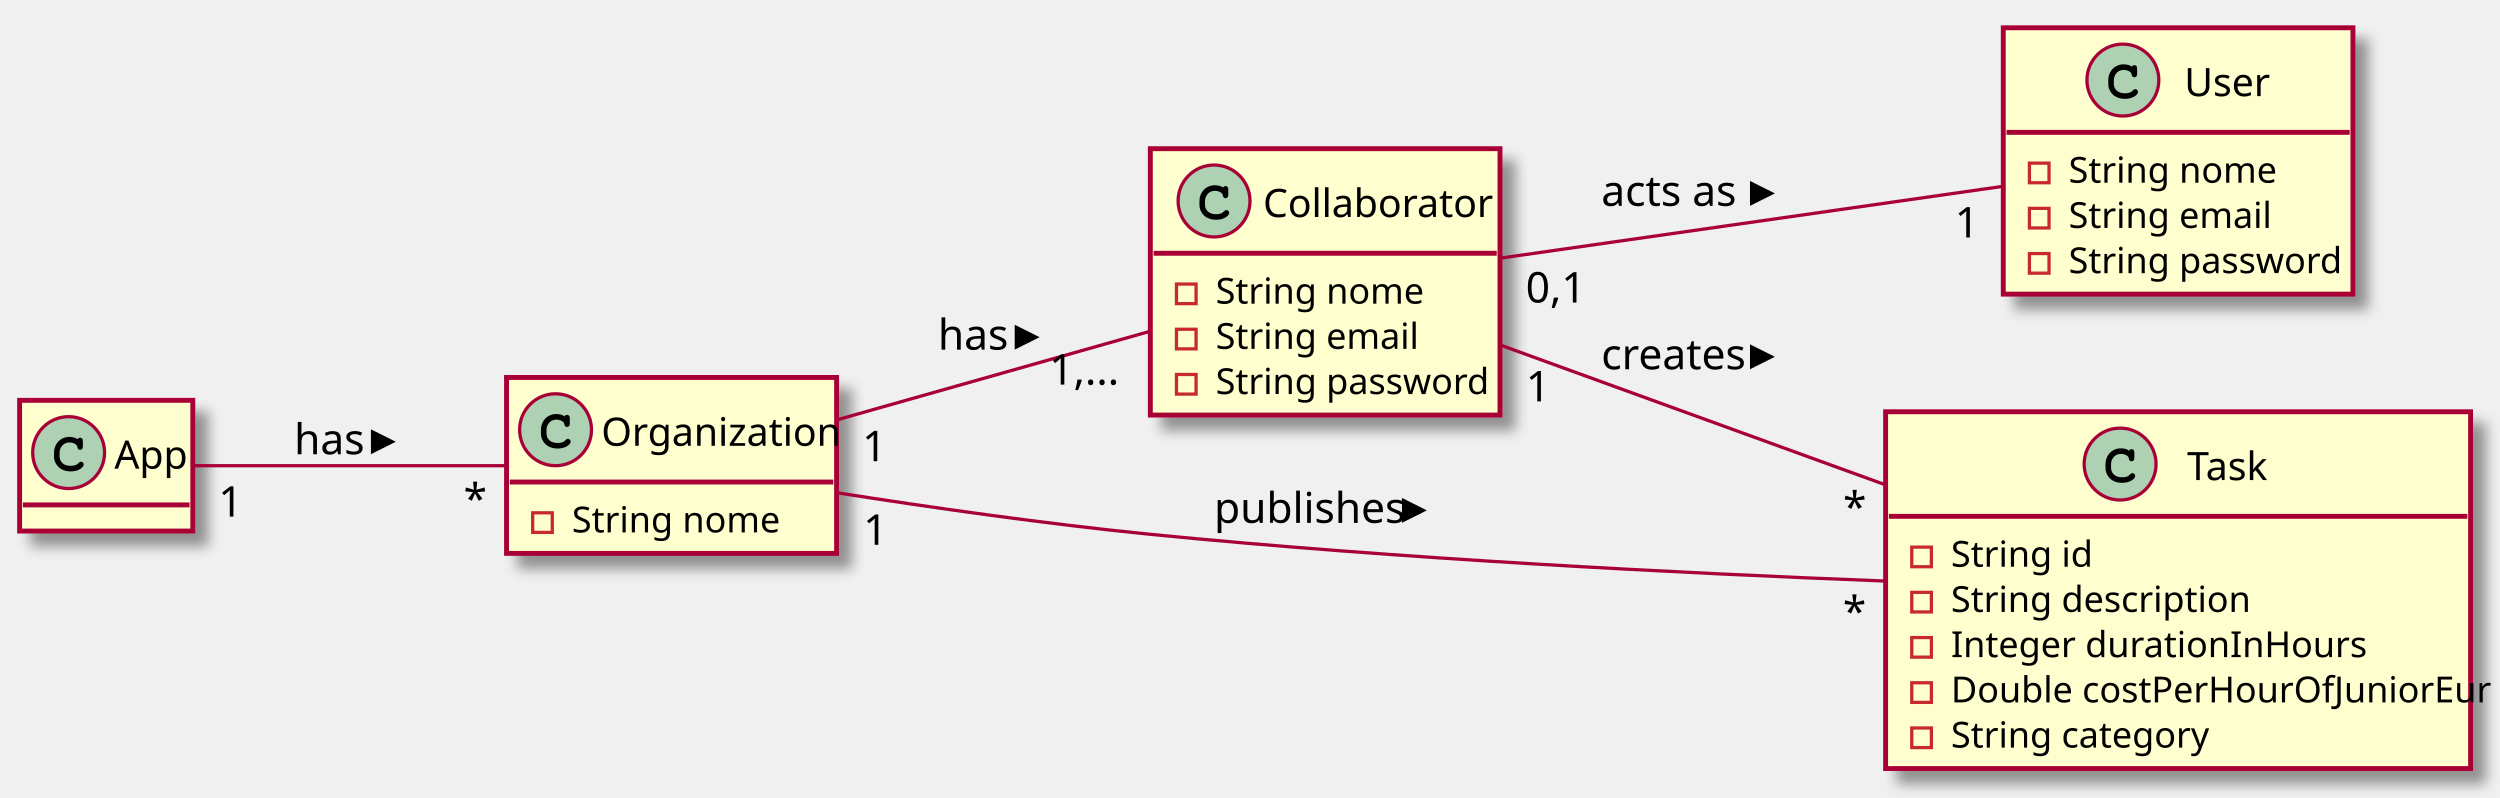
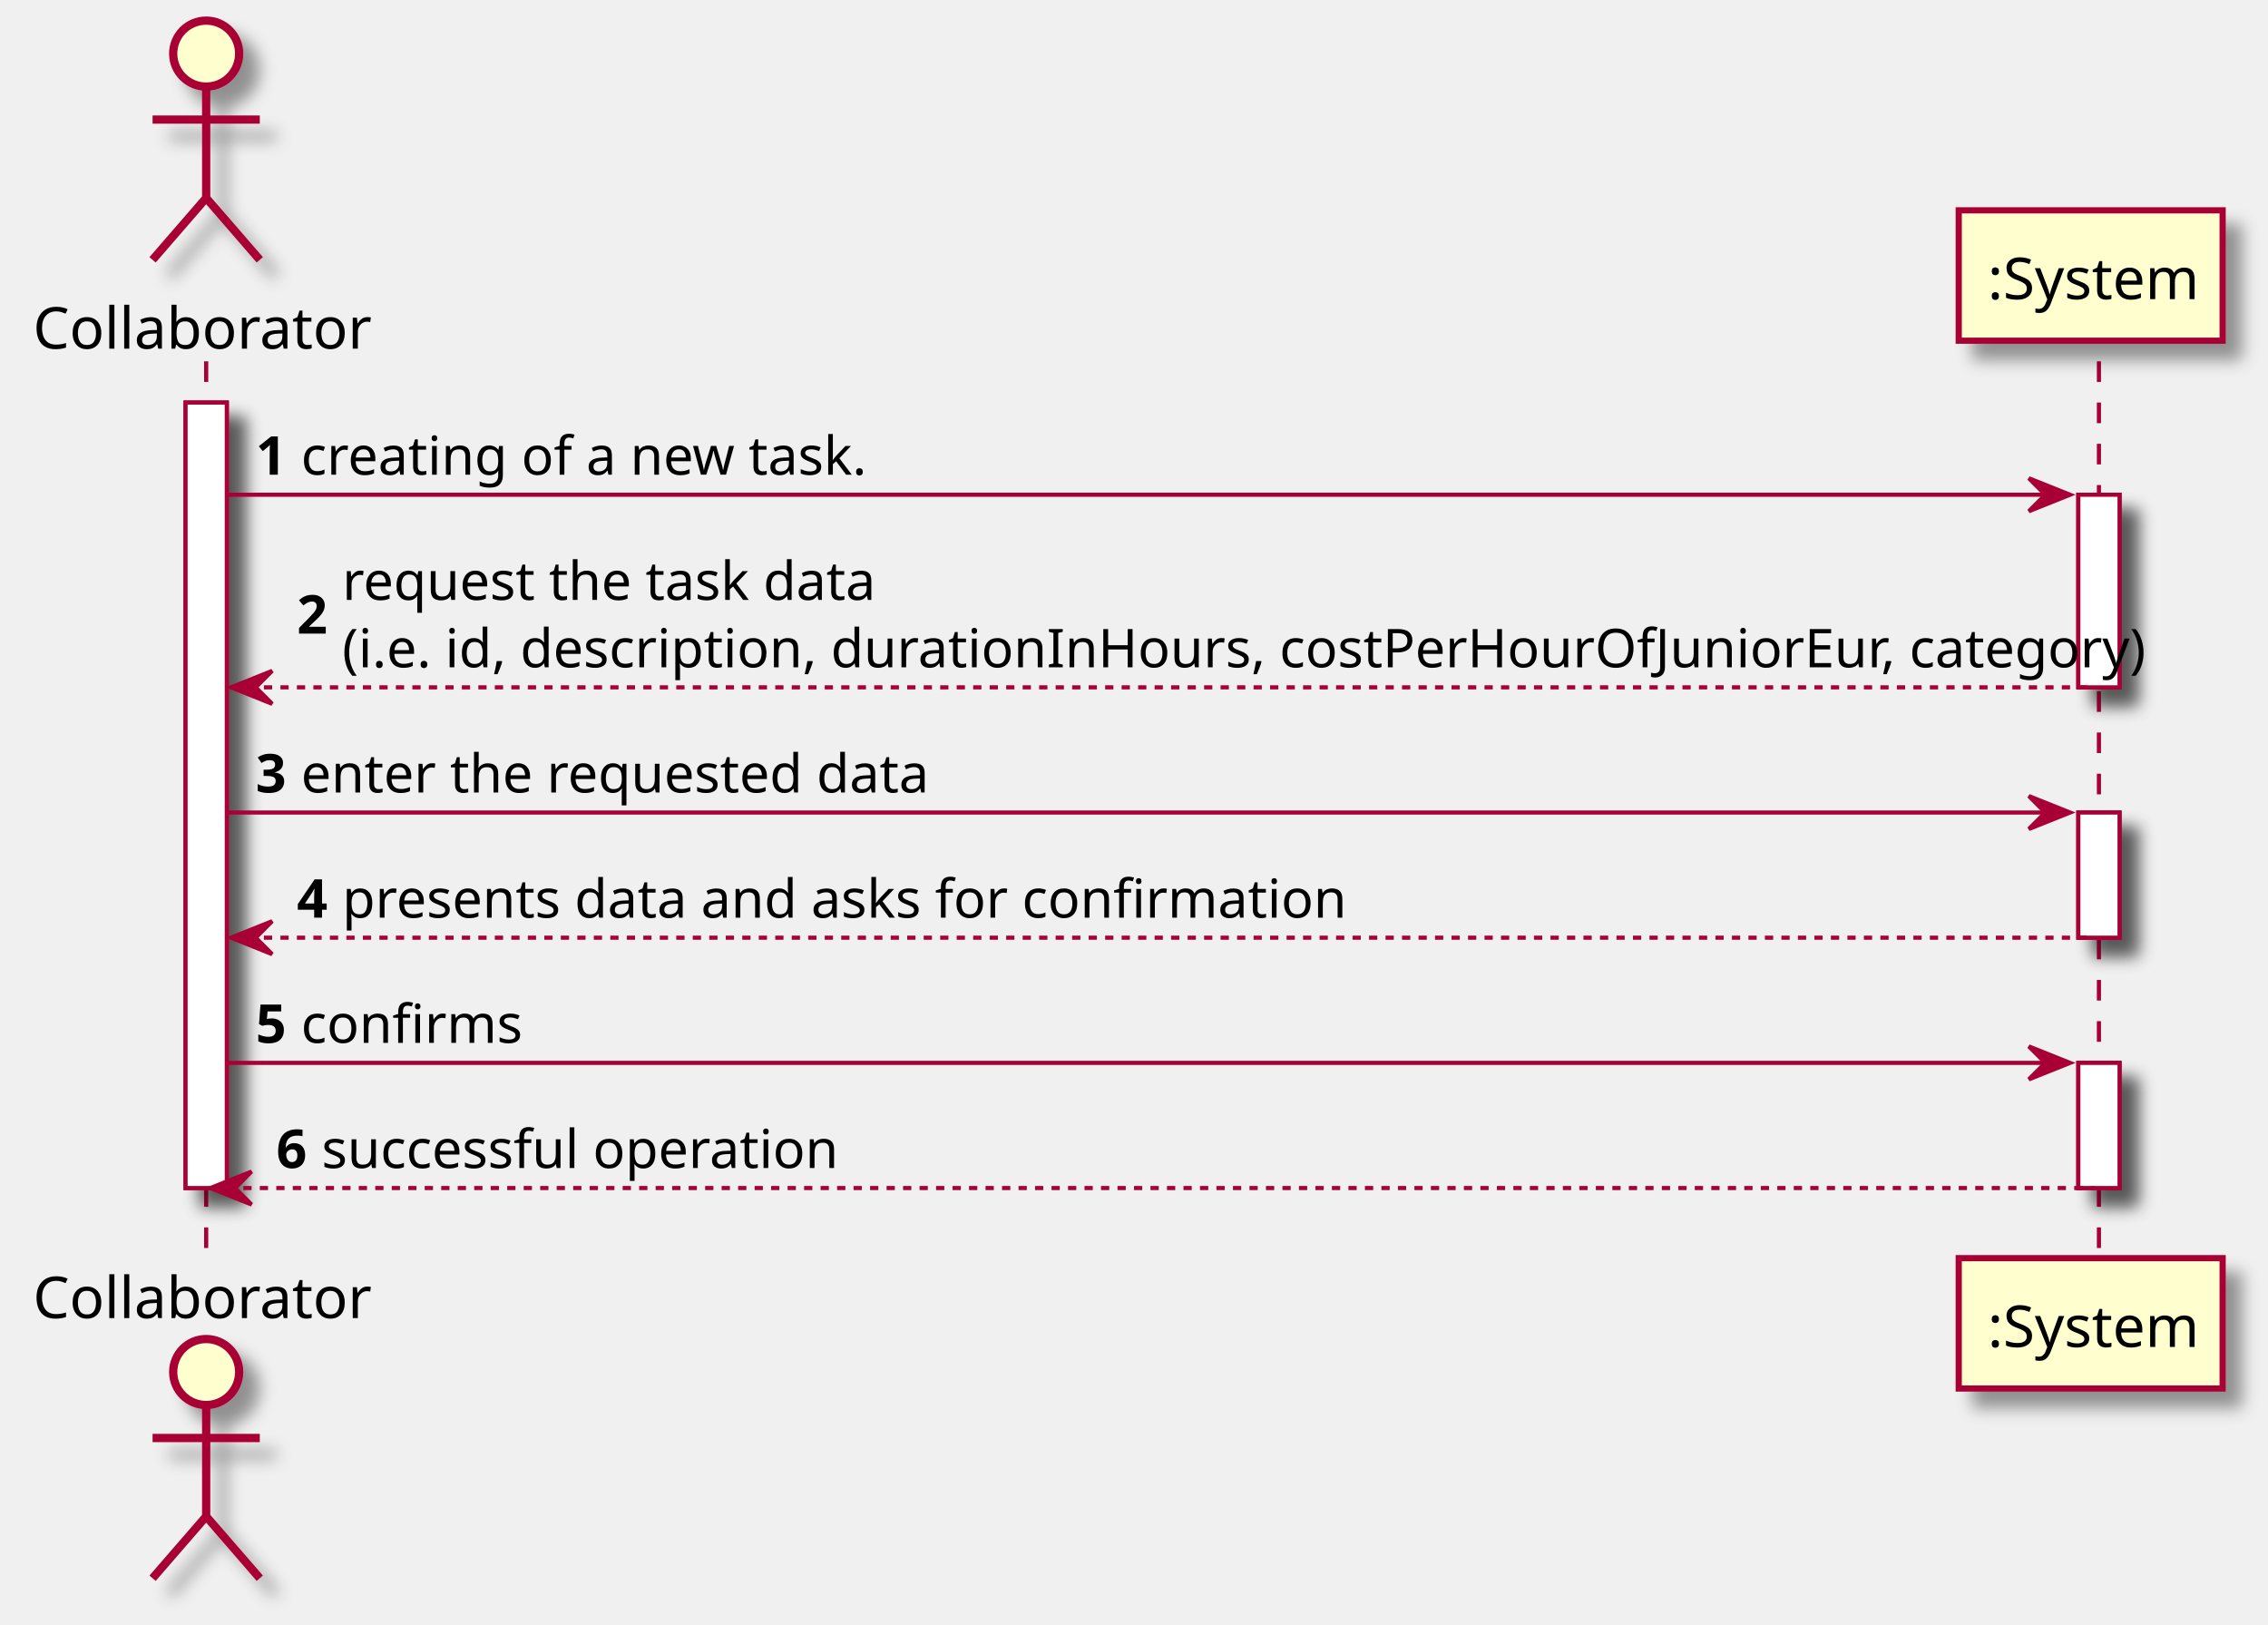
- <svg xmlns="http://www.w3.org/2000/svg" contentScriptType="application/ecmascript" contentStyleType="text/css" height="244px" preserveAspectRatio="none" style="width:765px;height:244px;" version="1.1" viewBox="0 0 765 244" width="765px" zoomAndPan="magnify">
+ <svg xmlns="http://www.w3.org/2000/svg" contentScriptType="application/ecmascript" contentStyleType="text/css" height="394px" preserveAspectRatio="none" style="width:550px;height:394px;" version="1.1" viewBox="0 0 550 394" width="550px" zoomAndPan="magnify">
  <defs>
-     <filter height="300%" id="f4jo9rameehwb" width="300%" x="-1" y="-1">
+     <filter height="300%" id="f1h1lxdd6egwmf" width="300%" x="-1" y="-1">
      <feGaussianBlur result="blurOut" stdDeviation="2.0" />
      <feColorMatrix in="blurOut" result="blurOut2" type="matrix" values="0 0 0 0 0 0 0 0 0 0 0 0 0 0 0 0 0 0 .4 0" />
      <feOffset dx="4.0" dy="4.0" in="blurOut2" result="blurOut3" />
      <feBlend in="SourceGraphic" in2="blurOut3" mode="normal" />
    </filter>
  </defs>
  <g>
-     <rect fill="#FEFECE" filter="url(#f4jo9rameehwb)" height="40" style="stroke: #A80036; stroke-width: 1.5;" width="53" x="6" y="122.5" />
-     <ellipse cx="21" cy="138.5" fill="#ADD1B2" rx="11" ry="11" style="stroke: #A80036; stroke-width: 1.0;" />
-     <path d="M23.766,134.375 Q23.922,134.156 24.109,134.047 Q24.297,133.938 24.516,133.938 Q24.891,133.938 25.125,134.195 Q25.359,134.453 25.359,135.062 L25.359,136.516 Q25.359,137.125 25.125,137.391 Q24.891,137.656 24.516,137.656 Q24.172,137.656 23.969,137.453 Q23.766,137.266 23.656,136.75 Q23.609,136.391 23.422,136.203 Q23.094,135.828 22.484,135.609 Q21.875,135.391 21.25,135.391 Q20.484,135.391 19.852,135.719 Q19.219,136.047 18.727,136.797 Q18.234,137.547 18.234,138.578 L18.234,139.672 Q18.234,140.906 19.125,141.727 Q20.016,142.547 21.609,142.547 Q22.547,142.547 23.203,142.297 Q23.594,142.141 24.016,141.703 Q24.281,141.438 24.43,141.359 Q24.578,141.281 24.781,141.281 Q25.109,141.281 25.367,141.539 Q25.625,141.797 25.625,142.141 Q25.625,142.484 25.281,142.891 Q24.781,143.469 23.984,143.797 Q22.906,144.25 21.609,144.25 Q20.094,144.25 18.891,143.625 Q17.906,143.125 17.219,142.055 Q16.531,140.984 16.531,139.703 L16.531,138.547 Q16.531,137.219 17.148,136.07 Q17.766,134.922 18.859,134.305 Q19.953,133.688 21.188,133.688 Q21.922,133.688 22.57,133.852 Q23.219,134.016 23.766,134.375 Z " />
-     <text fill="#000000" font-family="sans-serif" font-size="12" lengthAdjust="spacingAndGlyphs" textLength="21" x="35" y="143.41">App</text>
-     <line style="stroke: #A80036; stroke-width: 1.5;" x1="7" x2="58" y1="154.5" y2="154.5" />
-     <rect fill="#FEFECE" filter="url(#f4jo9rameehwb)" height="53.836" style="stroke: #A80036; stroke-width: 1.5;" width="101" x="155" y="115.5" />
-     <ellipse cx="170" cy="131.5" fill="#ADD1B2" rx="11" ry="11" style="stroke: #A80036; stroke-width: 1.0;" />
-     <path d="M172.766,127.375 Q172.922,127.156 173.109,127.047 Q173.297,126.938 173.516,126.938 Q173.891,126.938 174.125,127.195 Q174.359,127.453 174.359,128.062 L174.359,129.516 Q174.359,130.125 174.125,130.391 Q173.891,130.656 173.516,130.656 Q173.172,130.656 172.969,130.453 Q172.766,130.266 172.656,129.75 Q172.609,129.391 172.422,129.203 Q172.094,128.828 171.484,128.609 Q170.875,128.391 170.25,128.391 Q169.484,128.391 168.852,128.719 Q168.219,129.047 167.727,129.797 Q167.234,130.547 167.234,131.578 L167.234,132.672 Q167.234,133.906 168.125,134.727 Q169.016,135.547 170.609,135.547 Q171.547,135.547 172.203,135.297 Q172.594,135.141 173.016,134.703 Q173.281,134.438 173.43,134.359 Q173.578,134.281 173.781,134.281 Q174.109,134.281 174.367,134.539 Q174.625,134.797 174.625,135.141 Q174.625,135.484 174.281,135.891 Q173.781,136.469 172.984,136.797 Q171.906,137.25 170.609,137.25 Q169.094,137.25 167.891,136.625 Q166.906,136.125 166.219,135.055 Q165.531,133.984 165.531,132.703 L165.531,131.547 Q165.531,130.219 166.148,129.07 Q166.766,127.922 167.859,127.305 Q168.953,126.688 170.188,126.688 Q170.922,126.688 171.57,126.852 Q172.219,127.016 172.766,127.375 Z " />
-     <text fill="#000000" font-family="sans-serif" font-size="12" lengthAdjust="spacingAndGlyphs" textLength="69" x="184" y="136.41">Organization</text>
-     <line style="stroke: #A80036; stroke-width: 1.5;" x1="156" x2="255" y1="147.5" y2="147.5" />
-     <rect fill="none" height="6" style="stroke: #C82930; stroke-width: 1.0;" width="6" x="163" y="156.918" />
-     <text fill="#000000" font-family="sans-serif" font-size="11" lengthAdjust="spacingAndGlyphs" textLength="57" x="175" y="162.919">String nome</text>
-     <rect fill="#FEFECE" filter="url(#f4jo9rameehwb)" height="81.508" style="stroke: #A80036; stroke-width: 1.5;" width="107" x="352" y="45.5" />
-     <ellipse cx="371.5" cy="61.5" fill="#ADD1B2" rx="11" ry="11" style="stroke: #A80036; stroke-width: 1.0;" />
-     <path d="M374.266,57.375 Q374.422,57.156 374.609,57.047 Q374.797,56.938 375.016,56.938 Q375.391,56.938 375.625,57.195 Q375.859,57.453 375.859,58.062 L375.859,59.516 Q375.859,60.125 375.625,60.391 Q375.391,60.656 375.016,60.656 Q374.672,60.656 374.469,60.453 Q374.266,60.266 374.156,59.75 Q374.109,59.391 373.922,59.203 Q373.594,58.828 372.984,58.609 Q372.375,58.391 371.75,58.391 Q370.984,58.391 370.352,58.719 Q369.719,59.047 369.227,59.797 Q368.734,60.547 368.734,61.578 L368.734,62.672 Q368.734,63.906 369.625,64.727 Q370.516,65.547 372.109,65.547 Q373.047,65.547 373.703,65.297 Q374.094,65.141 374.516,64.703 Q374.781,64.438 374.93,64.359 Q375.078,64.281 375.281,64.281 Q375.609,64.281 375.867,64.539 Q376.125,64.797 376.125,65.141 Q376.125,65.484 375.781,65.891 Q375.281,66.469 374.484,66.797 Q373.406,67.25 372.109,67.25 Q370.594,67.25 369.391,66.625 Q368.406,66.125 367.719,65.055 Q367.031,63.984 367.031,62.703 L367.031,61.547 Q367.031,60.219 367.648,59.07 Q368.266,57.922 369.359,57.305 Q370.453,56.688 371.688,56.688 Q372.422,56.688 373.07,56.852 Q373.719,57.016 374.266,57.375 Z " />
-     <text fill="#000000" font-family="sans-serif" font-size="12" lengthAdjust="spacingAndGlyphs" textLength="65" x="386.5" y="66.41">Collaborator</text>
-     <line style="stroke: #A80036; stroke-width: 1.5;" x1="353" x2="458" y1="77.5" y2="77.5" />
-     <rect fill="none" height="6" style="stroke: #C82930; stroke-width: 1.0;" width="6" x="360" y="86.918" />
-     <text fill="#000000" font-family="sans-serif" font-size="11" lengthAdjust="spacingAndGlyphs" textLength="57" x="372" y="92.919">String nome</text>
-     <rect fill="none" height="6" style="stroke: #C82930; stroke-width: 1.0;" width="6" x="360" y="100.754" />
-     <text fill="#000000" font-family="sans-serif" font-size="11" lengthAdjust="spacingAndGlyphs" textLength="55" x="372" y="106.755">String email</text>
-     <rect fill="none" height="6" style="stroke: #C82930; stroke-width: 1.0;" width="6" x="360" y="114.59" />
-     <text fill="#000000" font-family="sans-serif" font-size="11" lengthAdjust="spacingAndGlyphs" textLength="81" x="372" y="120.591">String password</text>
-     <rect fill="#FEFECE" filter="url(#f4jo9rameehwb)" height="109.18" style="stroke: #A80036; stroke-width: 1.5;" width="179" x="577" y="126" />
-     <ellipse cx="648.75" cy="142" fill="#ADD1B2" rx="11" ry="11" style="stroke: #A80036; stroke-width: 1.0;" />
-     <path d="M651.516,137.875 Q651.672,137.656 651.859,137.547 Q652.047,137.438 652.266,137.438 Q652.641,137.438 652.875,137.695 Q653.109,137.953 653.109,138.562 L653.109,140.016 Q653.109,140.625 652.875,140.891 Q652.641,141.156 652.266,141.156 Q651.922,141.156 651.719,140.953 Q651.516,140.766 651.406,140.25 Q651.359,139.891 651.172,139.703 Q650.844,139.328 650.234,139.109 Q649.625,138.891 649,138.891 Q648.234,138.891 647.602,139.219 Q646.969,139.547 646.477,140.297 Q645.984,141.047 645.984,142.078 L645.984,143.172 Q645.984,144.406 646.875,145.227 Q647.766,146.047 649.359,146.047 Q650.297,146.047 650.953,145.797 Q651.344,145.641 651.766,145.203 Q652.031,144.938 652.18,144.859 Q652.328,144.781 652.531,144.781 Q652.859,144.781 653.117,145.039 Q653.375,145.297 653.375,145.641 Q653.375,145.984 653.031,146.391 Q652.531,146.969 651.734,147.297 Q650.656,147.75 649.359,147.75 Q647.844,147.75 646.641,147.125 Q645.656,146.625 644.969,145.555 Q644.281,144.484 644.281,143.203 L644.281,142.047 Q644.281,140.719 644.898,139.57 Q645.516,138.422 646.609,137.805 Q647.703,137.188 648.938,137.188 Q649.672,137.188 650.32,137.352 Q650.969,137.516 651.516,137.875 Z " />
-     <text fill="#000000" font-family="sans-serif" font-size="12" lengthAdjust="spacingAndGlyphs" textLength="27" x="669.25" y="146.91">Task</text>
-     <line style="stroke: #A80036; stroke-width: 1.5;" x1="578" x2="755" y1="158" y2="158" />
-     <rect fill="none" height="6" style="stroke: #C82930; stroke-width: 1.0;" width="6" x="585" y="167.418" />
-     <text fill="#000000" font-family="sans-serif" font-size="11" lengthAdjust="spacingAndGlyphs" textLength="39" x="597" y="173.419">String id</text>
-     <rect fill="none" height="6" style="stroke: #C82930; stroke-width: 1.0;" width="6" x="585" y="181.254" />
-     <text fill="#000000" font-family="sans-serif" font-size="11" lengthAdjust="spacingAndGlyphs" textLength="84" x="597" y="187.255">String description</text>
-     <rect fill="none" height="6" style="stroke: #C82930; stroke-width: 1.0;" width="6" x="585" y="195.09" />
-     <text fill="#000000" font-family="sans-serif" font-size="11" lengthAdjust="spacingAndGlyphs" textLength="112" x="597" y="201.091">Integer durationInHours</text>
-     <rect fill="none" height="6" style="stroke: #C82930; stroke-width: 1.0;" width="6" x="585" y="208.926" />
-     <text fill="#000000" font-family="sans-serif" font-size="11" lengthAdjust="spacingAndGlyphs" textLength="153" x="597" y="214.927">Double costPerHourOfJuniorEur</text>
-     <rect fill="none" height="6" style="stroke: #C82930; stroke-width: 1.0;" width="6" x="585" y="222.762" />
-     <text fill="#000000" font-family="sans-serif" font-size="11" lengthAdjust="spacingAndGlyphs" textLength="74" x="597" y="228.763">String category</text>
-     <rect fill="#FEFECE" filter="url(#f4jo9rameehwb)" height="81.508" style="stroke: #A80036; stroke-width: 1.5;" width="107" x="613" y="8.5" />
-     <ellipse cx="649.6" cy="24.5" fill="#ADD1B2" rx="11" ry="11" style="stroke: #A80036; stroke-width: 1.0;" />
-     <path d="M652.366,20.375 Q652.522,20.156 652.709,20.047 Q652.897,19.938 653.116,19.938 Q653.491,19.938 653.725,20.195 Q653.959,20.453 653.959,21.062 L653.959,22.516 Q653.959,23.125 653.725,23.391 Q653.491,23.656 653.116,23.656 Q652.772,23.656 652.569,23.453 Q652.366,23.266 652.256,22.75 Q652.209,22.391 652.022,22.203 Q651.694,21.828 651.084,21.609 Q650.475,21.391 649.85,21.391 Q649.084,21.391 648.452,21.719 Q647.819,22.047 647.327,22.797 Q646.834,23.547 646.834,24.578 L646.834,25.672 Q646.834,26.906 647.725,27.727 Q648.616,28.547 650.209,28.547 Q651.147,28.547 651.803,28.297 Q652.194,28.141 652.616,27.703 Q652.881,27.438 653.03,27.359 Q653.178,27.281 653.381,27.281 Q653.709,27.281 653.967,27.539 Q654.225,27.797 654.225,28.141 Q654.225,28.484 653.881,28.891 Q653.381,29.469 652.584,29.797 Q651.506,30.25 650.209,30.25 Q648.694,30.25 647.491,29.625 Q646.506,29.125 645.819,28.055 Q645.131,26.984 645.131,25.703 L645.131,24.547 Q645.131,23.219 645.748,22.07 Q646.366,20.922 647.459,20.305 Q648.553,19.688 649.788,19.688 Q650.522,19.688 651.17,19.852 Q651.819,20.016 652.366,20.375 Z " />
-     <text fill="#000000" font-family="sans-serif" font-size="12" lengthAdjust="spacingAndGlyphs" textLength="27" x="668.4" y="29.41">User</text>
-     <line style="stroke: #A80036; stroke-width: 1.5;" x1="614" x2="719" y1="40.5" y2="40.5" />
-     <rect fill="none" height="6" style="stroke: #C82930; stroke-width: 1.0;" width="6" x="621" y="49.918" />
-     <text fill="#000000" font-family="sans-serif" font-size="11" lengthAdjust="spacingAndGlyphs" textLength="57" x="633" y="55.919">String nome</text>
-     <rect fill="none" height="6" style="stroke: #C82930; stroke-width: 1.0;" width="6" x="621" y="63.754" />
-     <text fill="#000000" font-family="sans-serif" font-size="11" lengthAdjust="spacingAndGlyphs" textLength="55" x="633" y="69.755">String email</text>
-     <rect fill="none" height="6" style="stroke: #C82930; stroke-width: 1.0;" width="6" x="621" y="77.59" />
-     <text fill="#000000" font-family="sans-serif" font-size="11" lengthAdjust="spacingAndGlyphs" textLength="81" x="633" y="83.591">String password</text>
-     <path d="M459.225,78.968 C504.04,72.566 568.055,63.421 612.849,57.022 " fill="none" style="stroke: #A80036; stroke-width: 1.0;" />
-     <text fill="#000000" font-family="sans-serif" font-size="13" lengthAdjust="spacingAndGlyphs" textLength="43" x="490" y="62.995">acts as</text>
-     <polygon fill="#000000" points="536,56.176,542,59.176,536,62.176,536,56.176" style="stroke: #000000; stroke-width: 1.0;" />
-     <text fill="#000000" font-family="sans-serif" font-size="13" lengthAdjust="spacingAndGlyphs" textLength="18" x="466.87" y="92.572">0,1</text>
-     <text fill="#000000" font-family="sans-serif" font-size="13" lengthAdjust="spacingAndGlyphs" textLength="7" x="598.169" y="72.66">1</text>
-     <path d="M459.225,105.636 C493.021,117.902 537.736,134.13 576.893,148.341 " fill="none" style="stroke: #A80036; stroke-width: 1.0;" />
-     <text fill="#000000" font-family="sans-serif" font-size="13" lengthAdjust="spacingAndGlyphs" textLength="43" x="490" y="112.995">creates</text>
-     <polygon fill="#000000" points="536,106.176,542,109.176,536,112.176,536,106.176" style="stroke: #000000; stroke-width: 1.0;" />
-     <text fill="#000000" font-family="sans-serif" font-size="13" lengthAdjust="spacingAndGlyphs" textLength="7" x="466.915" y="122.834">1</text>
-     <text fill="#000000" font-family="sans-serif" font-size="13" lengthAdjust="spacingAndGlyphs" textLength="5" x="563.978" y="159.768">*</text>
-     <path d="M256.208,128.441 C285.419,120.179 322.317,109.744 352,101.349 " fill="none" style="stroke: #A80036; stroke-width: 1.0;" />
-     <text fill="#000000" font-family="sans-serif" font-size="13" lengthAdjust="spacingAndGlyphs" textLength="21" x="287" y="106.995">has</text>
-     <polygon fill="#000000" points="311,100.176,317,103.176,311,106.176,311,100.176" style="stroke: #000000; stroke-width: 1.0;" />
-     <text fill="#000000" font-family="sans-serif" font-size="13" lengthAdjust="spacingAndGlyphs" textLength="7" x="263.831" y="141.12">1</text>
-     <text fill="#000000" font-family="sans-serif" font-size="13" lengthAdjust="spacingAndGlyphs" textLength="23" x="321.078" y="117.68">1,...</text>
-     <path d="M256.198,150.793 C284.252,155.193 319.999,160.329 352,163.5 C427.667,170.997 513.959,175.371 576.829,177.8 " fill="none" style="stroke: #A80036; stroke-width: 1.0;" />
-     <text fill="#000000" font-family="sans-serif" font-size="13" lengthAdjust="spacingAndGlyphs" textLength="55" x="371.5" y="159.995">publishes</text>
-     <polygon fill="#000000" points="429.5,153.176,435.5,156.176,429.5,159.176,429.5,153.176" style="stroke: #000000; stroke-width: 1.0;" />
-     <text fill="#000000" font-family="sans-serif" font-size="13" lengthAdjust="spacingAndGlyphs" textLength="7" x="264.158" y="166.719">1</text>
-     <text fill="#000000" font-family="sans-serif" font-size="13" lengthAdjust="spacingAndGlyphs" textLength="5" x="563.908" y="191.758">*</text>
-     <path d="M59.1,142.5 C84.35,142.5 123.605,142.5 154.965,142.5 " fill="none" style="stroke: #A80036; stroke-width: 1.0;" />
-     <text fill="#000000" font-family="sans-serif" font-size="13" lengthAdjust="spacingAndGlyphs" textLength="21" x="90" y="138.995">has</text>
-     <polygon fill="#000000" points="114,132.176,120,135.176,114,138.176,114,132.176" style="stroke: #000000; stroke-width: 1.0;" />
-     <text fill="#000000" font-family="sans-serif" font-size="13" lengthAdjust="spacingAndGlyphs" textLength="7" x="66.814" y="158.09">1</text>
-     <text fill="#000000" font-family="sans-serif" font-size="13" lengthAdjust="spacingAndGlyphs" textLength="5" x="141.844" y="157.26">*</text>
+     <rect fill="#FFFFFF" filter="url(#f1h1lxdd6egwmf)" height="190.461" style="stroke: #A80036; stroke-width: 1.0;" width="10" x="45" y="97.609" />
+     <rect fill="#FFFFFF" filter="url(#f1h1lxdd6egwmf)" height="46.703" style="stroke: #A80036; stroke-width: 1.0;" width="10" x="504" y="119.961" />
+     <rect fill="#FFFFFF" filter="url(#f1h1lxdd6egwmf)" height="30.352" style="stroke: #A80036; stroke-width: 1.0;" width="10" x="504" y="197.016" />
+     <rect fill="#FFFFFF" filter="url(#f1h1lxdd6egwmf)" height="30.352" style="stroke: #A80036; stroke-width: 1.0;" width="10" x="504" y="257.719" />
+     <line style="stroke: #A80036; stroke-width: 1.0; stroke-dasharray: 5.0,5.0;" x1="50" x2="50" y1="87.609" y2="306.07" />
+     <line style="stroke: #A80036; stroke-width: 1.0; stroke-dasharray: 5.0,5.0;" x1="509" x2="509" y1="87.609" y2="306.07" />
+     <text fill="#000000" font-family="sans-serif" font-size="14" lengthAdjust="spacingAndGlyphs" textLength="78" x="8" y="84.533">Collaborator</text>
+     <ellipse cx="50" cy="13" fill="#FEFECE" filter="url(#f1h1lxdd6egwmf)" rx="8" ry="8" style="stroke: #A80036; stroke-width: 2.0;" />
+     <path d="M50,21 L50,48 M37,29 L63,29 M50,48 L37,63 M50,48 L63,63 " fill="none" filter="url(#f1h1lxdd6egwmf)" style="stroke: #A80036; stroke-width: 2.0;" />
+     <text fill="#000000" font-family="sans-serif" font-size="14" lengthAdjust="spacingAndGlyphs" textLength="78" x="8" y="319.603">Collaborator</text>
+     <ellipse cx="50" cy="332.68" fill="#FEFECE" filter="url(#f1h1lxdd6egwmf)" rx="8" ry="8" style="stroke: #A80036; stroke-width: 2.0;" />
+     <path d="M50,340.68 L50,367.68 M37,348.68 L63,348.68 M50,367.68 L37,382.68 M50,367.68 L63,382.68 " fill="none" filter="url(#f1h1lxdd6egwmf)" style="stroke: #A80036; stroke-width: 2.0;" />
+     <rect fill="#FEFECE" filter="url(#f1h1lxdd6egwmf)" height="31.609" style="stroke: #A80036; stroke-width: 1.5;" width="64" x="475" y="51" />
+     <text fill="#000000" font-family="sans-serif" font-size="14" lengthAdjust="spacingAndGlyphs" textLength="50" x="482" y="72.533">:System</text>
+     <rect fill="#FEFECE" filter="url(#f1h1lxdd6egwmf)" height="31.609" style="stroke: #A80036; stroke-width: 1.5;" width="64" x="475" y="305.07" />
+     <text fill="#000000" font-family="sans-serif" font-size="14" lengthAdjust="spacingAndGlyphs" textLength="50" x="482" y="326.603">:System</text>
+     <rect fill="#FFFFFF" filter="url(#f1h1lxdd6egwmf)" height="190.461" style="stroke: #A80036; stroke-width: 1.0;" width="10" x="45" y="97.609" />
+     <rect fill="#FFFFFF" filter="url(#f1h1lxdd6egwmf)" height="46.703" style="stroke: #A80036; stroke-width: 1.0;" width="10" x="504" y="119.961" />
+     <rect fill="#FFFFFF" filter="url(#f1h1lxdd6egwmf)" height="30.352" style="stroke: #A80036; stroke-width: 1.0;" width="10" x="504" y="197.016" />
+     <rect fill="#FFFFFF" filter="url(#f1h1lxdd6egwmf)" height="30.352" style="stroke: #A80036; stroke-width: 1.0;" width="10" x="504" y="257.719" />
+     <polygon fill="#A80036" points="492,115.961,502,119.961,492,123.961,496,119.961" style="stroke: #A80036; stroke-width: 1.0;" />
+     <line style="stroke: #A80036; stroke-width: 1.0;" x1="55" x2="498" y1="119.961" y2="119.961" />
+     <text fill="#000000" font-family="sans-serif" font-size="13" font-weight="bold" lengthAdjust="spacingAndGlyphs" textLength="7" x="62" y="115.105">1</text>
+     <text fill="#000000" font-family="sans-serif" font-size="13" lengthAdjust="spacingAndGlyphs" textLength="131" x="73" y="115.105">creating of a new task.</text>
+     <polygon fill="#A80036" points="66,162.664,56,166.664,66,170.664,62,166.664" style="stroke: #A80036; stroke-width: 1.0;" />
+     <line style="stroke: #A80036; stroke-width: 1.0; stroke-dasharray: 2.0,2.0;" x1="60" x2="508" y1="166.664" y2="166.664" />
+     <text fill="#000000" font-family="sans-serif" font-size="13" font-weight="bold" lengthAdjust="spacingAndGlyphs" textLength="7" x="72" y="153.632">2</text>
+     <text fill="#000000" font-family="sans-serif" font-size="13" lengthAdjust="spacingAndGlyphs" textLength="123" x="83" y="145.456">request the task data</text>
+     <text fill="#000000" font-family="sans-serif" font-size="13" lengthAdjust="spacingAndGlyphs" textLength="414" x="83" y="161.808">(i.e. id, description, durationInHours, costPerHourOfJuniorEur, category)</text>
+     <polygon fill="#A80036" points="492,193.016,502,197.016,492,201.016,496,197.016" style="stroke: #A80036; stroke-width: 1.0;" />
+     <line style="stroke: #A80036; stroke-width: 1.0;" x1="55" x2="498" y1="197.016" y2="197.016" />
+     <text fill="#000000" font-family="sans-serif" font-size="13" font-weight="bold" lengthAdjust="spacingAndGlyphs" textLength="7" x="62" y="192.159">3</text>
+     <text fill="#000000" font-family="sans-serif" font-size="13" lengthAdjust="spacingAndGlyphs" textLength="141" x="73" y="192.159">enter the requested data</text>
+     <polygon fill="#A80036" points="66,223.367,56,227.367,66,231.367,62,227.367" style="stroke: #A80036; stroke-width: 1.0;" />
+     <line style="stroke: #A80036; stroke-width: 1.0; stroke-dasharray: 2.0,2.0;" x1="60" x2="508" y1="227.367" y2="227.367" />
+     <text fill="#000000" font-family="sans-serif" font-size="13" font-weight="bold" lengthAdjust="spacingAndGlyphs" textLength="7" x="72" y="222.511">4</text>
+     <text fill="#000000" font-family="sans-serif" font-size="13" lengthAdjust="spacingAndGlyphs" textLength="228" x="83" y="222.511">presents data and asks for confirmation</text>
+     <polygon fill="#A80036" points="492,253.719,502,257.719,492,261.719,496,257.719" style="stroke: #A80036; stroke-width: 1.0;" />
+     <line style="stroke: #A80036; stroke-width: 1.0;" x1="55" x2="498" y1="257.719" y2="257.719" />
+     <text fill="#000000" font-family="sans-serif" font-size="13" font-weight="bold" lengthAdjust="spacingAndGlyphs" textLength="7" x="62" y="252.862">5</text>
+     <text fill="#000000" font-family="sans-serif" font-size="13" lengthAdjust="spacingAndGlyphs" textLength="49" x="73" y="252.862">confirms</text>
+     <polygon fill="#A80036" points="61,284.07,51,288.07,61,292.07,57,288.07" style="stroke: #A80036; stroke-width: 1.0;" />
+     <line style="stroke: #A80036; stroke-width: 1.0; stroke-dasharray: 2.0,2.0;" x1="55" x2="508" y1="288.07" y2="288.07" />
+     <text fill="#000000" font-family="sans-serif" font-size="13" font-weight="bold" lengthAdjust="spacingAndGlyphs" textLength="7" x="67" y="283.214">6</text>
+     <text fill="#000000" font-family="sans-serif" font-size="13" lengthAdjust="spacingAndGlyphs" textLength="119" x="78" y="283.214">successful operation</text>
  </g>
</svg>
